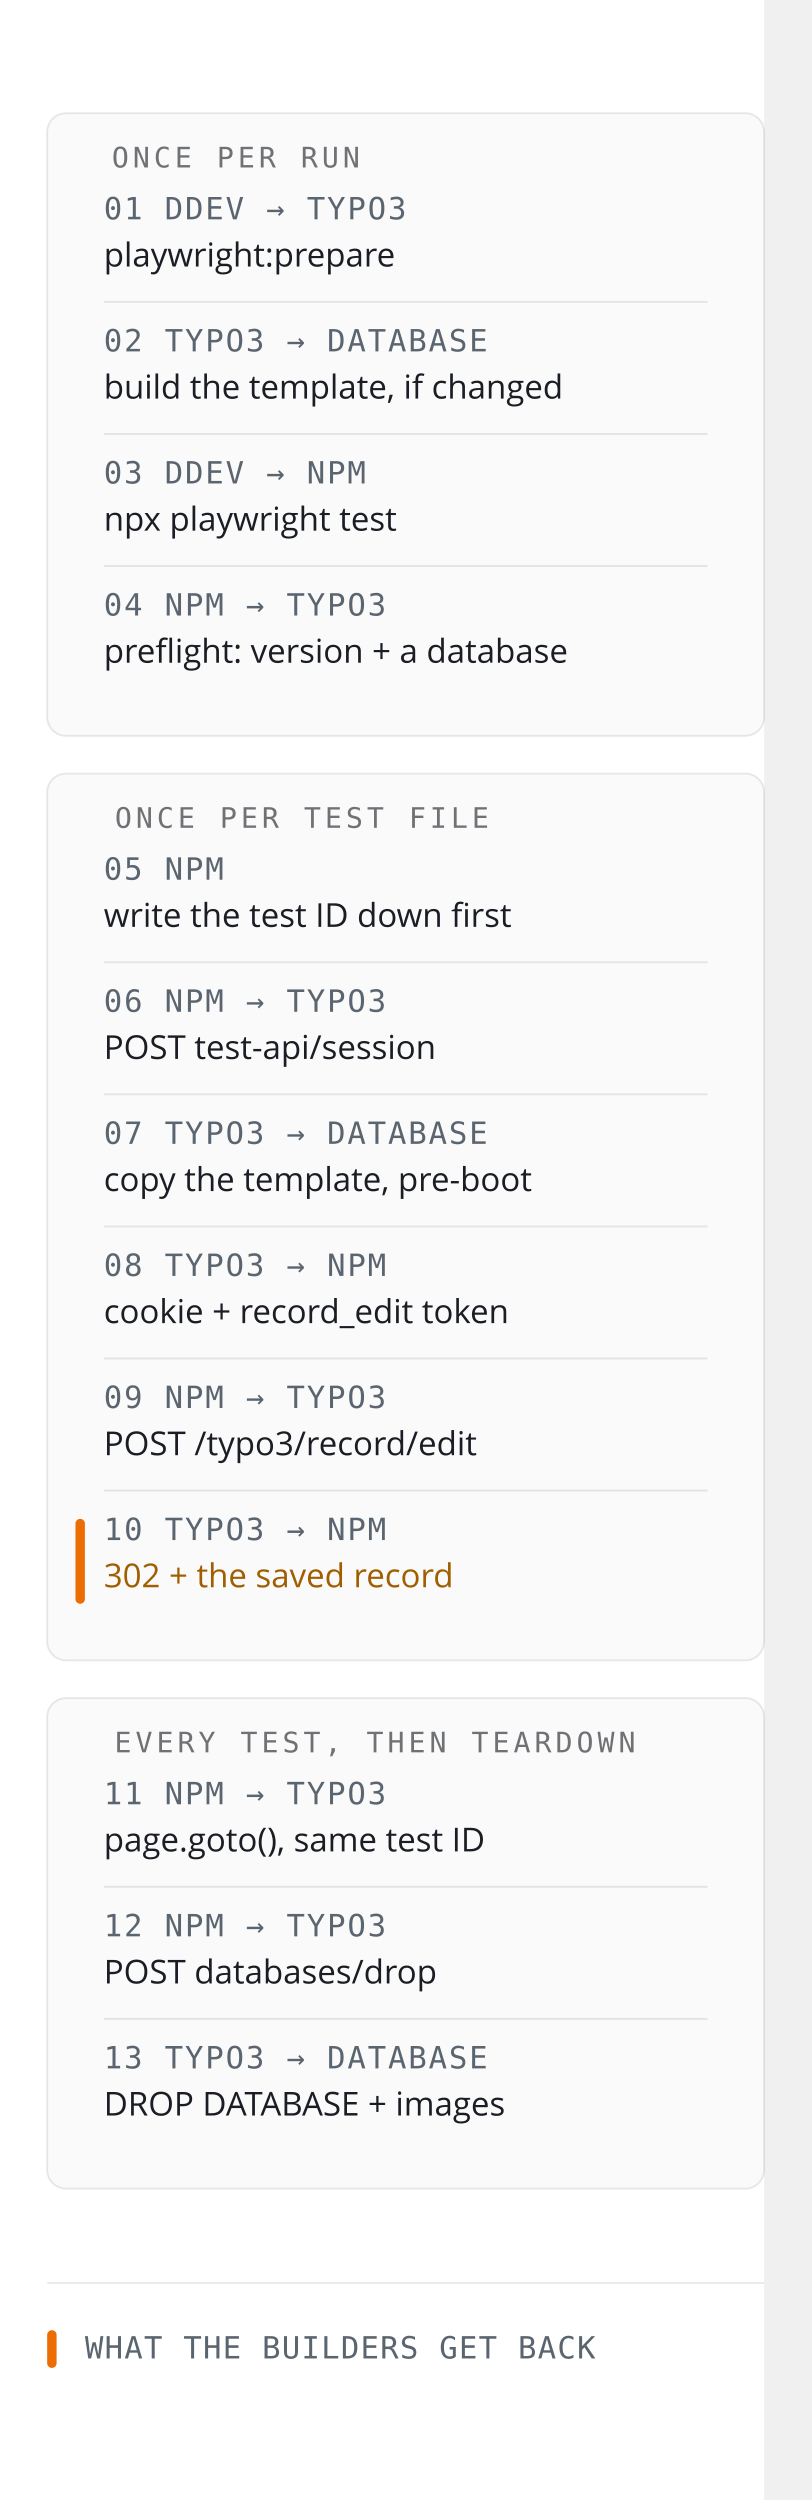
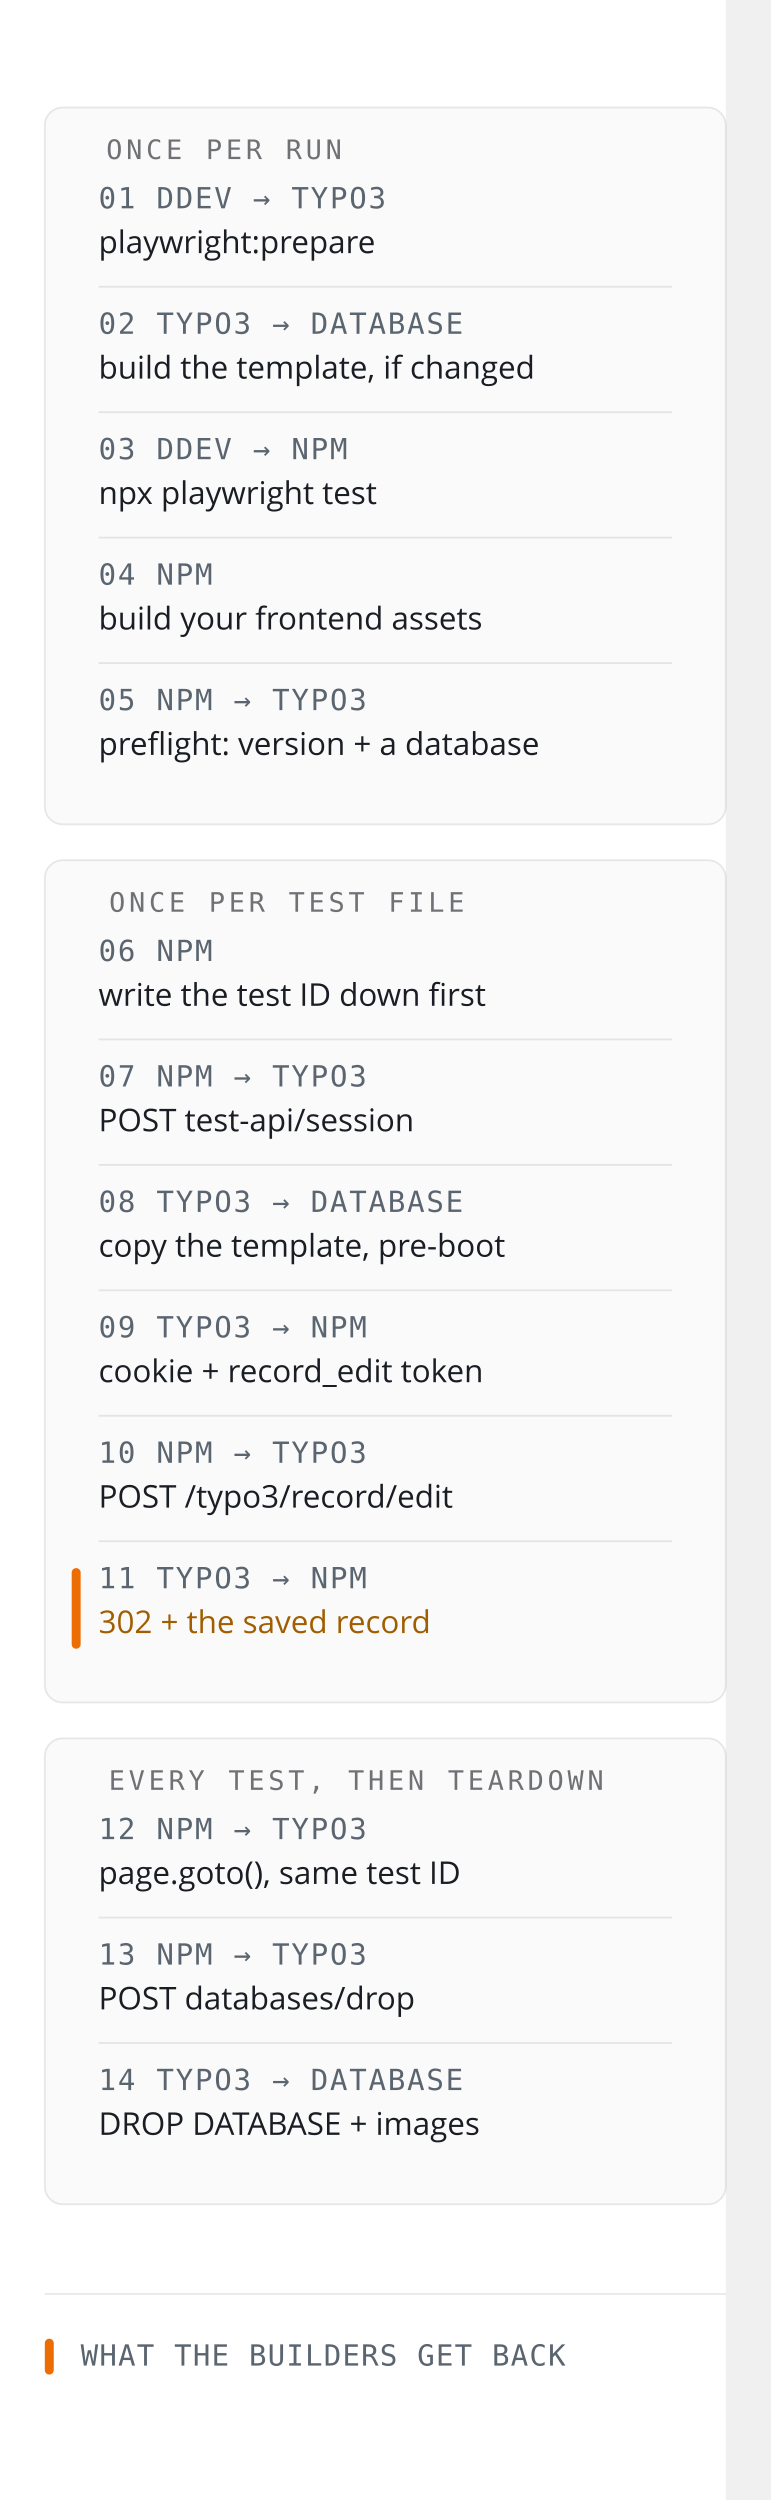
- <svg xmlns="http://www.w3.org/2000/svg" width="344" height="1060" viewBox="20 0 344 1060" role="img" aria-labelledby="ftr-narrow-title ftr-narrow-desc">
+ <svg xmlns="http://www.w3.org/2000/svg" width="344" height="1116" viewBox="20 0 344 1116" role="img" aria-labelledby="ftr-narrow-title ftr-narrow-desc">
  <rect width="100%" height="100%" fill="#FFFFFF" />
-   <rect x="40" y="48" width="304" height="264" rx="8" fill="rgba(26,30,36,0.02)" stroke="rgba(26,30,36,0.10)" stroke-width="0.8" />
+   <rect x="40" y="48" width="304" height="320" rx="8" fill="rgba(26,30,36,0.02)" stroke="rgba(26,30,36,0.10)" stroke-width="0.8" />
  <text x="120" y="71" fill="rgba(26,30,36,0.62)" font-size="12" font-family="'Source Code Pro',ui-monospace,SFMono-Regular,Menlo,monospace" text-anchor="middle" letter-spacing="0.14em">ONCE PER RUN</text>
  <text x="64" y="93" fill="#5B6570" font-size="13" font-family="'Source Code Pro',ui-monospace,SFMono-Regular,Menlo,monospace" letter-spacing="0.06em">01  DDEV → TYPO3</text>
  <text x="64" y="113" fill="#1A1E24" font-size="14" font-family="'Open Sans',-apple-system,BlinkMacSystemFont,'Segoe UI',Roboto,sans-serif">playwright:prepare</text>
  <line x1="64" y1="128" x2="320" y2="128" stroke="rgba(26,30,36,0.10)" stroke-width="0.8" />
  <text x="64" y="149" fill="#5B6570" font-size="13" font-family="'Source Code Pro',ui-monospace,SFMono-Regular,Menlo,monospace" letter-spacing="0.06em">02  TYPO3 → DATABASE</text>
  <text x="64" y="169" fill="#1A1E24" font-size="14" font-family="'Open Sans',-apple-system,BlinkMacSystemFont,'Segoe UI',Roboto,sans-serif">build the template, if changed</text>
  <line x1="64" y1="184" x2="320" y2="184" stroke="rgba(26,30,36,0.10)" stroke-width="0.8" />
  <text x="64" y="205" fill="#5B6570" font-size="13" font-family="'Source Code Pro',ui-monospace,SFMono-Regular,Menlo,monospace" letter-spacing="0.06em">03  DDEV → NPM</text>
  <text x="64" y="225" fill="#1A1E24" font-size="14" font-family="'Open Sans',-apple-system,BlinkMacSystemFont,'Segoe UI',Roboto,sans-serif">npx playwright test</text>
  <line x1="64" y1="240" x2="320" y2="240" stroke="rgba(26,30,36,0.10)" stroke-width="0.8" />
-   <text x="64" y="261" fill="#5B6570" font-size="13" font-family="'Source Code Pro',ui-monospace,SFMono-Regular,Menlo,monospace" letter-spacing="0.06em">04  NPM → TYPO3</text>
-   <text x="64" y="281" fill="#1A1E24" font-size="14" font-family="'Open Sans',-apple-system,BlinkMacSystemFont,'Segoe UI',Roboto,sans-serif">preflight: version + a database</text>
-   <rect x="40" y="328" width="304" height="376" rx="8" fill="rgba(26,30,36,0.02)" stroke="rgba(26,30,36,0.10)" stroke-width="0.8" />
-   <text x="148" y="351" fill="rgba(26,30,36,0.62)" font-size="12" font-family="'Source Code Pro',ui-monospace,SFMono-Regular,Menlo,monospace" text-anchor="middle" letter-spacing="0.14em">ONCE PER TEST FILE</text>
-   <text x="64" y="373" fill="#5B6570" font-size="13" font-family="'Source Code Pro',ui-monospace,SFMono-Regular,Menlo,monospace" letter-spacing="0.06em">05  NPM</text>
-   <text x="64" y="393" fill="#1A1E24" font-size="14" font-family="'Open Sans',-apple-system,BlinkMacSystemFont,'Segoe UI',Roboto,sans-serif">write the test ID down first</text>
-   <line x1="64" y1="408" x2="320" y2="408" stroke="rgba(26,30,36,0.10)" stroke-width="0.8" />
-   <text x="64" y="429" fill="#5B6570" font-size="13" font-family="'Source Code Pro',ui-monospace,SFMono-Regular,Menlo,monospace" letter-spacing="0.06em">06  NPM → TYPO3</text>
-   <text x="64" y="449" fill="#1A1E24" font-size="14" font-family="'Open Sans',-apple-system,BlinkMacSystemFont,'Segoe UI',Roboto,sans-serif">POST test-api/session</text>
+   <text x="64" y="261" fill="#5B6570" font-size="13" font-family="'Source Code Pro',ui-monospace,SFMono-Regular,Menlo,monospace" letter-spacing="0.06em">04  NPM</text>
+   <text x="64" y="281" fill="#1A1E24" font-size="14" font-family="'Open Sans',-apple-system,BlinkMacSystemFont,'Segoe UI',Roboto,sans-serif">build your frontend assets</text>
+   <line x1="64" y1="296" x2="320" y2="296" stroke="rgba(26,30,36,0.10)" stroke-width="0.8" />
+   <text x="64" y="317" fill="#5B6570" font-size="13" font-family="'Source Code Pro',ui-monospace,SFMono-Regular,Menlo,monospace" letter-spacing="0.06em">05  NPM → TYPO3</text>
+   <text x="64" y="337" fill="#1A1E24" font-size="14" font-family="'Open Sans',-apple-system,BlinkMacSystemFont,'Segoe UI',Roboto,sans-serif">preflight: version + a database</text>
+   <rect x="40" y="384" width="304" height="376" rx="8" fill="rgba(26,30,36,0.02)" stroke="rgba(26,30,36,0.10)" stroke-width="0.8" />
+   <text x="148" y="407" fill="rgba(26,30,36,0.62)" font-size="12" font-family="'Source Code Pro',ui-monospace,SFMono-Regular,Menlo,monospace" text-anchor="middle" letter-spacing="0.14em">ONCE PER TEST FILE</text>
+   <text x="64" y="429" fill="#5B6570" font-size="13" font-family="'Source Code Pro',ui-monospace,SFMono-Regular,Menlo,monospace" letter-spacing="0.06em">06  NPM</text>
+   <text x="64" y="449" fill="#1A1E24" font-size="14" font-family="'Open Sans',-apple-system,BlinkMacSystemFont,'Segoe UI',Roboto,sans-serif">write the test ID down first</text>
  <line x1="64" y1="464" x2="320" y2="464" stroke="rgba(26,30,36,0.10)" stroke-width="0.8" />
-   <text x="64" y="485" fill="#5B6570" font-size="13" font-family="'Source Code Pro',ui-monospace,SFMono-Regular,Menlo,monospace" letter-spacing="0.06em">07  TYPO3 → DATABASE</text>
-   <text x="64" y="505" fill="#1A1E24" font-size="14" font-family="'Open Sans',-apple-system,BlinkMacSystemFont,'Segoe UI',Roboto,sans-serif">copy the template, pre-boot</text>
+   <text x="64" y="485" fill="#5B6570" font-size="13" font-family="'Source Code Pro',ui-monospace,SFMono-Regular,Menlo,monospace" letter-spacing="0.06em">07  NPM → TYPO3</text>
+   <text x="64" y="505" fill="#1A1E24" font-size="14" font-family="'Open Sans',-apple-system,BlinkMacSystemFont,'Segoe UI',Roboto,sans-serif">POST test-api/session</text>
  <line x1="64" y1="520" x2="320" y2="520" stroke="rgba(26,30,36,0.10)" stroke-width="0.8" />
-   <text x="64" y="541" fill="#5B6570" font-size="13" font-family="'Source Code Pro',ui-monospace,SFMono-Regular,Menlo,monospace" letter-spacing="0.06em">08  TYPO3 → NPM</text>
-   <text x="64" y="561" fill="#1A1E24" font-size="14" font-family="'Open Sans',-apple-system,BlinkMacSystemFont,'Segoe UI',Roboto,sans-serif">cookie + record_edit token</text>
+   <text x="64" y="541" fill="#5B6570" font-size="13" font-family="'Source Code Pro',ui-monospace,SFMono-Regular,Menlo,monospace" letter-spacing="0.06em">08  TYPO3 → DATABASE</text>
+   <text x="64" y="561" fill="#1A1E24" font-size="14" font-family="'Open Sans',-apple-system,BlinkMacSystemFont,'Segoe UI',Roboto,sans-serif">copy the template, pre-boot</text>
  <line x1="64" y1="576" x2="320" y2="576" stroke="rgba(26,30,36,0.10)" stroke-width="0.8" />
-   <text x="64" y="597" fill="#5B6570" font-size="13" font-family="'Source Code Pro',ui-monospace,SFMono-Regular,Menlo,monospace" letter-spacing="0.06em">09  NPM → TYPO3</text>
-   <text x="64" y="617" fill="#1A1E24" font-size="14" font-family="'Open Sans',-apple-system,BlinkMacSystemFont,'Segoe UI',Roboto,sans-serif">POST /typo3/record/edit</text>
+   <text x="64" y="597" fill="#5B6570" font-size="13" font-family="'Source Code Pro',ui-monospace,SFMono-Regular,Menlo,monospace" letter-spacing="0.06em">09  TYPO3 → NPM</text>
+   <text x="64" y="617" fill="#1A1E24" font-size="14" font-family="'Open Sans',-apple-system,BlinkMacSystemFont,'Segoe UI',Roboto,sans-serif">cookie + record_edit token</text>
  <line x1="64" y1="632" x2="320" y2="632" stroke="rgba(26,30,36,0.10)" stroke-width="0.8" />
-   <rect x="52" y="644" width="4" height="36" rx="2" fill="#ED6D05" />
-   <text x="64" y="653" fill="#5B6570" font-size="13" font-family="'Source Code Pro',ui-monospace,SFMono-Regular,Menlo,monospace" letter-spacing="0.06em">10  TYPO3 → NPM</text>
-   <text x="64" y="673" fill="#A05E00" font-size="14" font-family="'Open Sans',-apple-system,BlinkMacSystemFont,'Segoe UI',Roboto,sans-serif">302 + the saved record</text>
-   <rect x="40" y="720" width="304" height="208" rx="8" fill="rgba(26,30,36,0.02)" stroke="rgba(26,30,36,0.10)" stroke-width="0.8" />
-   <text x="179" y="743" fill="rgba(26,30,36,0.62)" font-size="12" font-family="'Source Code Pro',ui-monospace,SFMono-Regular,Menlo,monospace" text-anchor="middle" letter-spacing="0.14em">EVERY TEST, THEN TEARDOWN</text>
-   <text x="64" y="765" fill="#5B6570" font-size="13" font-family="'Source Code Pro',ui-monospace,SFMono-Regular,Menlo,monospace" letter-spacing="0.06em">11  NPM → TYPO3</text>
-   <text x="64" y="785" fill="#1A1E24" font-size="14" font-family="'Open Sans',-apple-system,BlinkMacSystemFont,'Segoe UI',Roboto,sans-serif">page.goto(), same test ID</text>
-   <line x1="64" y1="800" x2="320" y2="800" stroke="rgba(26,30,36,0.10)" stroke-width="0.8" />
+   <text x="64" y="653" fill="#5B6570" font-size="13" font-family="'Source Code Pro',ui-monospace,SFMono-Regular,Menlo,monospace" letter-spacing="0.06em">10  NPM → TYPO3</text>
+   <text x="64" y="673" fill="#1A1E24" font-size="14" font-family="'Open Sans',-apple-system,BlinkMacSystemFont,'Segoe UI',Roboto,sans-serif">POST /typo3/record/edit</text>
+   <line x1="64" y1="688" x2="320" y2="688" stroke="rgba(26,30,36,0.10)" stroke-width="0.8" />
+   <rect x="52" y="700" width="4" height="36" rx="2" fill="#ED6D05" />
+   <text x="64" y="709" fill="#5B6570" font-size="13" font-family="'Source Code Pro',ui-monospace,SFMono-Regular,Menlo,monospace" letter-spacing="0.06em">11  TYPO3 → NPM</text>
+   <text x="64" y="729" fill="#A05E00" font-size="14" font-family="'Open Sans',-apple-system,BlinkMacSystemFont,'Segoe UI',Roboto,sans-serif">302 + the saved record</text>
+   <rect x="40" y="776" width="304" height="208" rx="8" fill="rgba(26,30,36,0.02)" stroke="rgba(26,30,36,0.10)" stroke-width="0.8" />
+   <text x="179" y="799" fill="rgba(26,30,36,0.62)" font-size="12" font-family="'Source Code Pro',ui-monospace,SFMono-Regular,Menlo,monospace" text-anchor="middle" letter-spacing="0.14em">EVERY TEST, THEN TEARDOWN</text>
  <text x="64" y="821" fill="#5B6570" font-size="13" font-family="'Source Code Pro',ui-monospace,SFMono-Regular,Menlo,monospace" letter-spacing="0.06em">12  NPM → TYPO3</text>
-   <text x="64" y="841" fill="#1A1E24" font-size="14" font-family="'Open Sans',-apple-system,BlinkMacSystemFont,'Segoe UI',Roboto,sans-serif">POST databases/drop</text>
+   <text x="64" y="841" fill="#1A1E24" font-size="14" font-family="'Open Sans',-apple-system,BlinkMacSystemFont,'Segoe UI',Roboto,sans-serif">page.goto(), same test ID</text>
  <line x1="64" y1="856" x2="320" y2="856" stroke="rgba(26,30,36,0.10)" stroke-width="0.8" />
-   <text x="64" y="877" fill="#5B6570" font-size="13" font-family="'Source Code Pro',ui-monospace,SFMono-Regular,Menlo,monospace" letter-spacing="0.06em">13  TYPO3 → DATABASE</text>
-   <text x="64" y="897" fill="#1A1E24" font-size="14" font-family="'Open Sans',-apple-system,BlinkMacSystemFont,'Segoe UI',Roboto,sans-serif">DROP DATABASE + images</text>
-   <line x1="40" y1="968" x2="344" y2="968" stroke="rgba(26,30,36,0.10)" stroke-width="0.8" />
-   <rect x="40" y="988" width="4" height="16" rx="2" fill="#ED6D05" />
-   <text x="56" y="1000" fill="#5B6570" font-size="13" font-family="'Source Code Pro',ui-monospace,SFMono-Regular,Menlo,monospace" letter-spacing="0.04em">WHAT THE BUILDERS GET BACK</text>
+   <text x="64" y="877" fill="#5B6570" font-size="13" font-family="'Source Code Pro',ui-monospace,SFMono-Regular,Menlo,monospace" letter-spacing="0.06em">13  NPM → TYPO3</text>
+   <text x="64" y="897" fill="#1A1E24" font-size="14" font-family="'Open Sans',-apple-system,BlinkMacSystemFont,'Segoe UI',Roboto,sans-serif">POST databases/drop</text>
+   <line x1="64" y1="912" x2="320" y2="912" stroke="rgba(26,30,36,0.10)" stroke-width="0.8" />
+   <text x="64" y="933" fill="#5B6570" font-size="13" font-family="'Source Code Pro',ui-monospace,SFMono-Regular,Menlo,monospace" letter-spacing="0.06em">14  TYPO3 → DATABASE</text>
+   <text x="64" y="953" fill="#1A1E24" font-size="14" font-family="'Open Sans',-apple-system,BlinkMacSystemFont,'Segoe UI',Roboto,sans-serif">DROP DATABASE + images</text>
+   <line x1="40" y1="1024" x2="344" y2="1024" stroke="rgba(26,30,36,0.10)" stroke-width="0.8" />
+   <rect x="40" y="1044" width="4" height="16" rx="2" fill="#ED6D05" />
+   <text x="56" y="1056" fill="#5B6570" font-size="13" font-family="'Source Code Pro',ui-monospace,SFMono-Regular,Menlo,monospace" letter-spacing="0.04em">WHAT THE BUILDERS GET BACK</text>
</svg>
